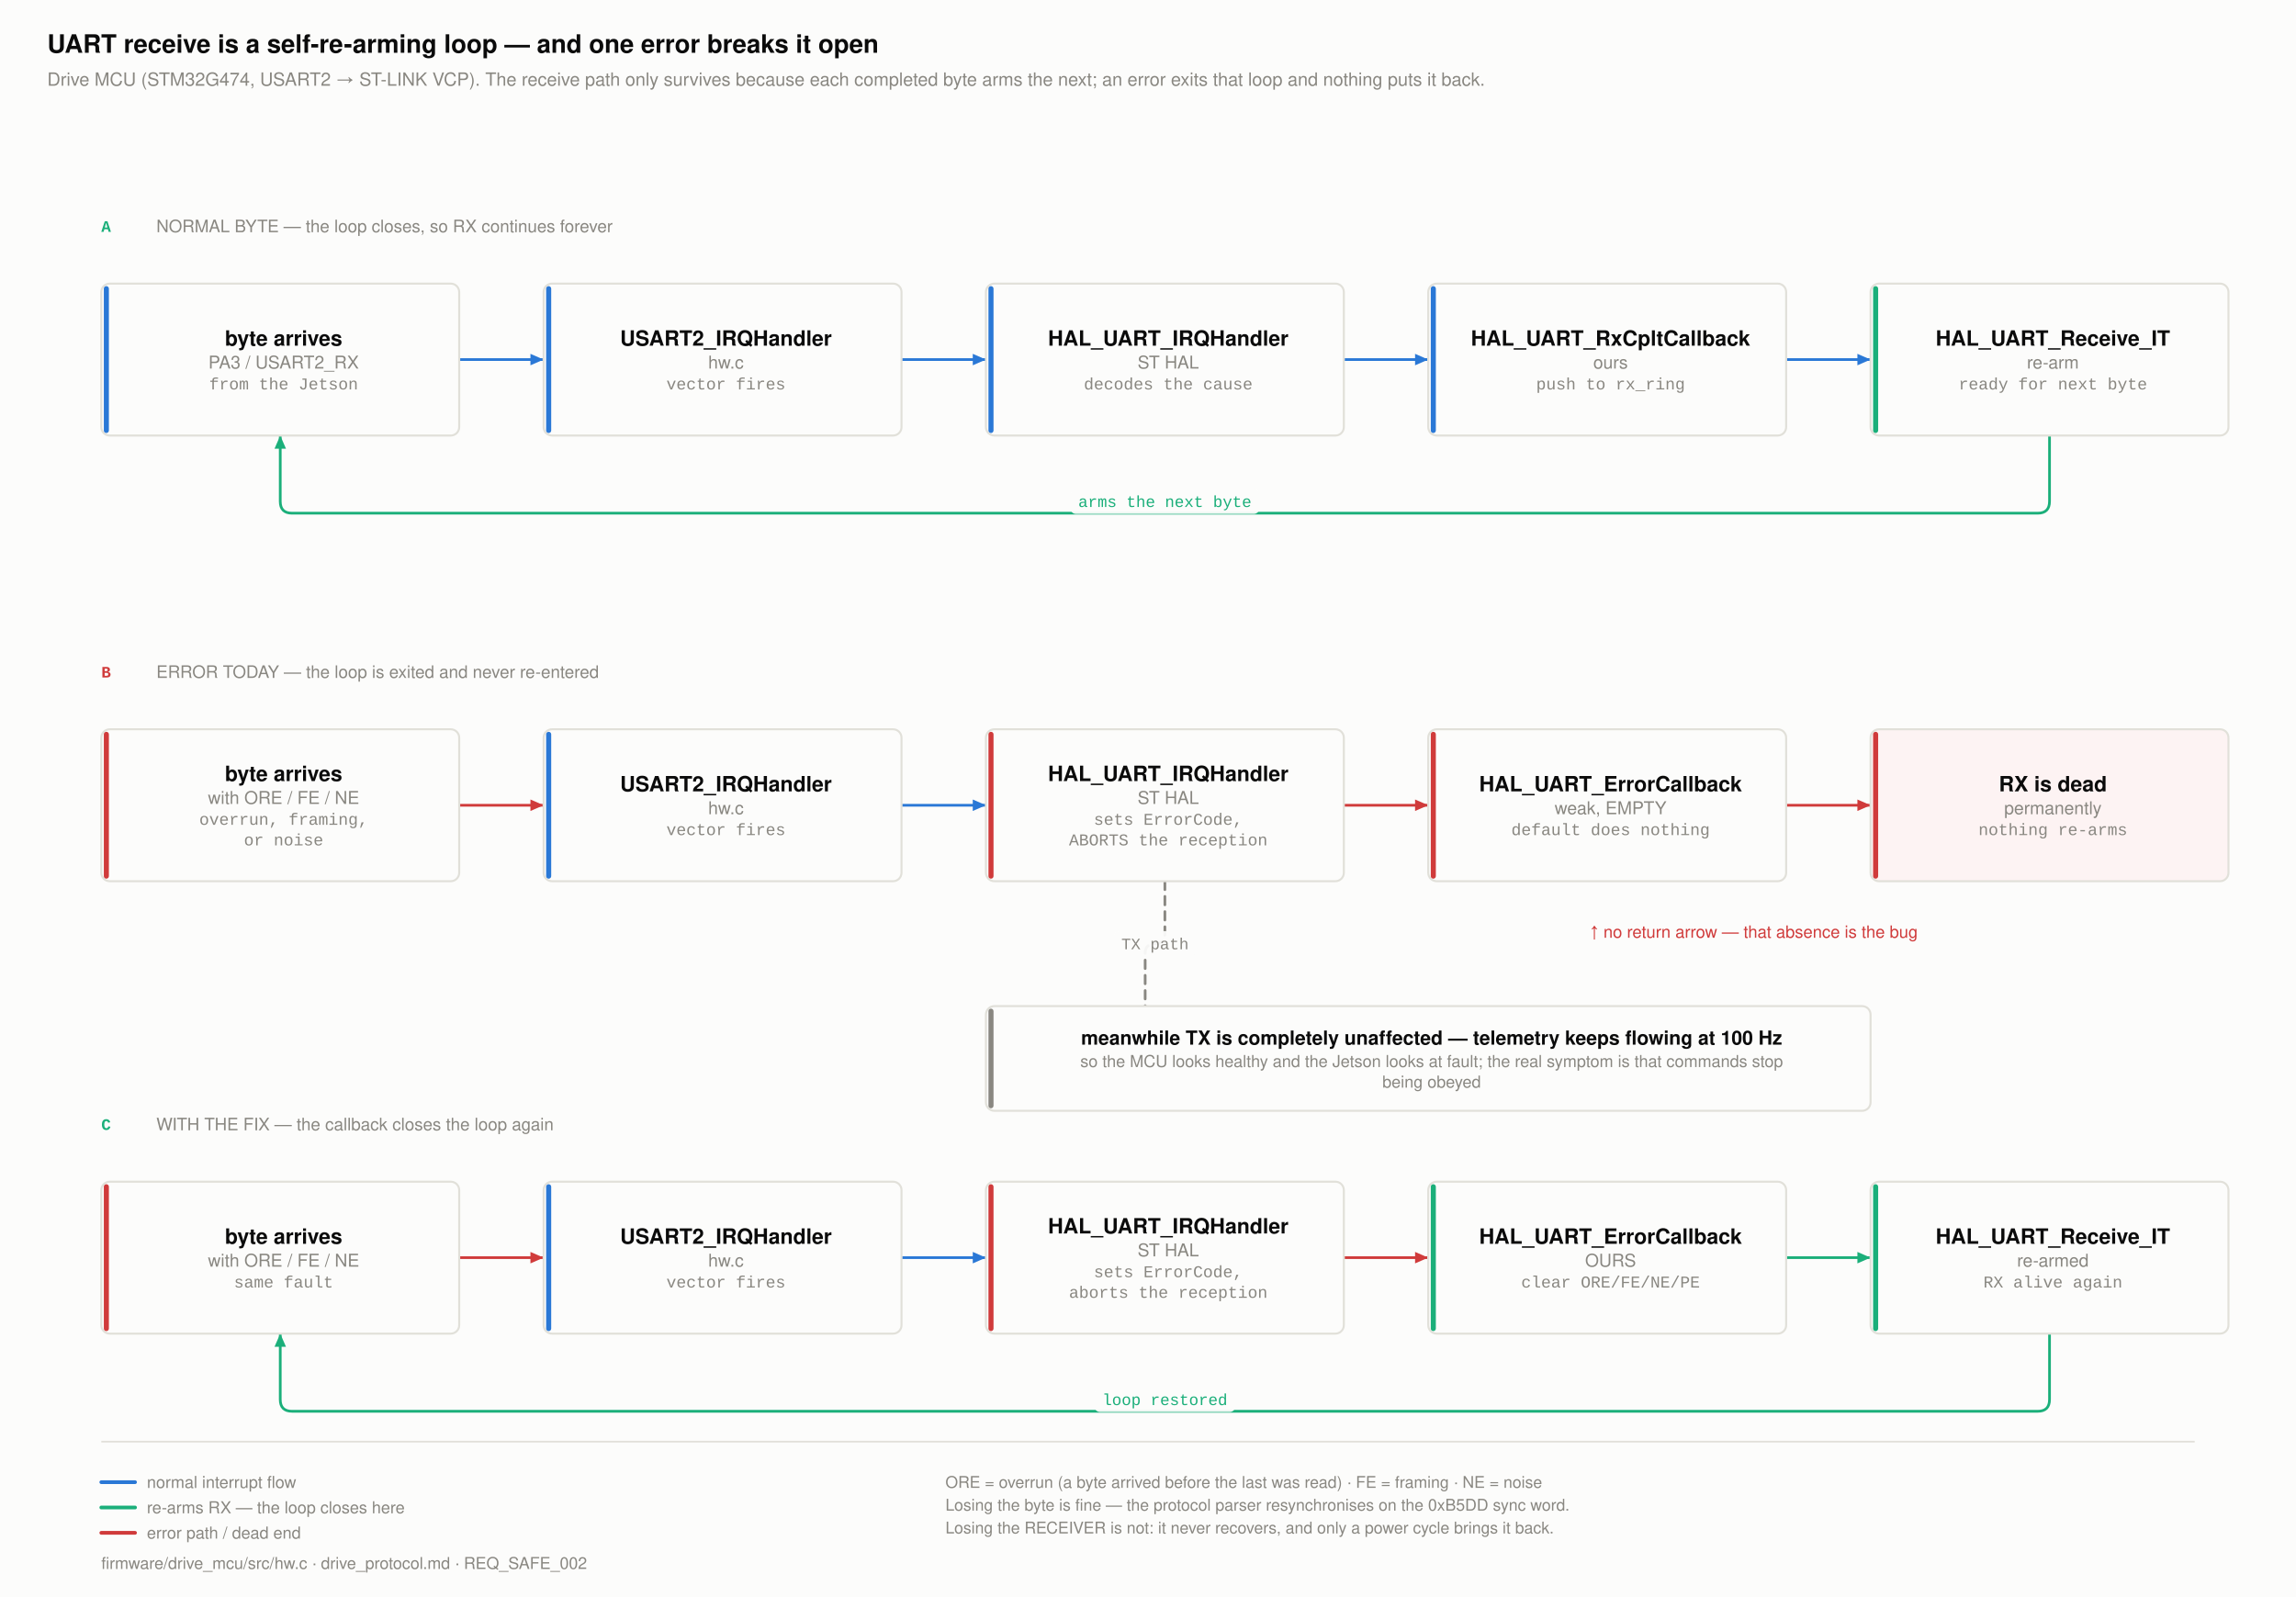
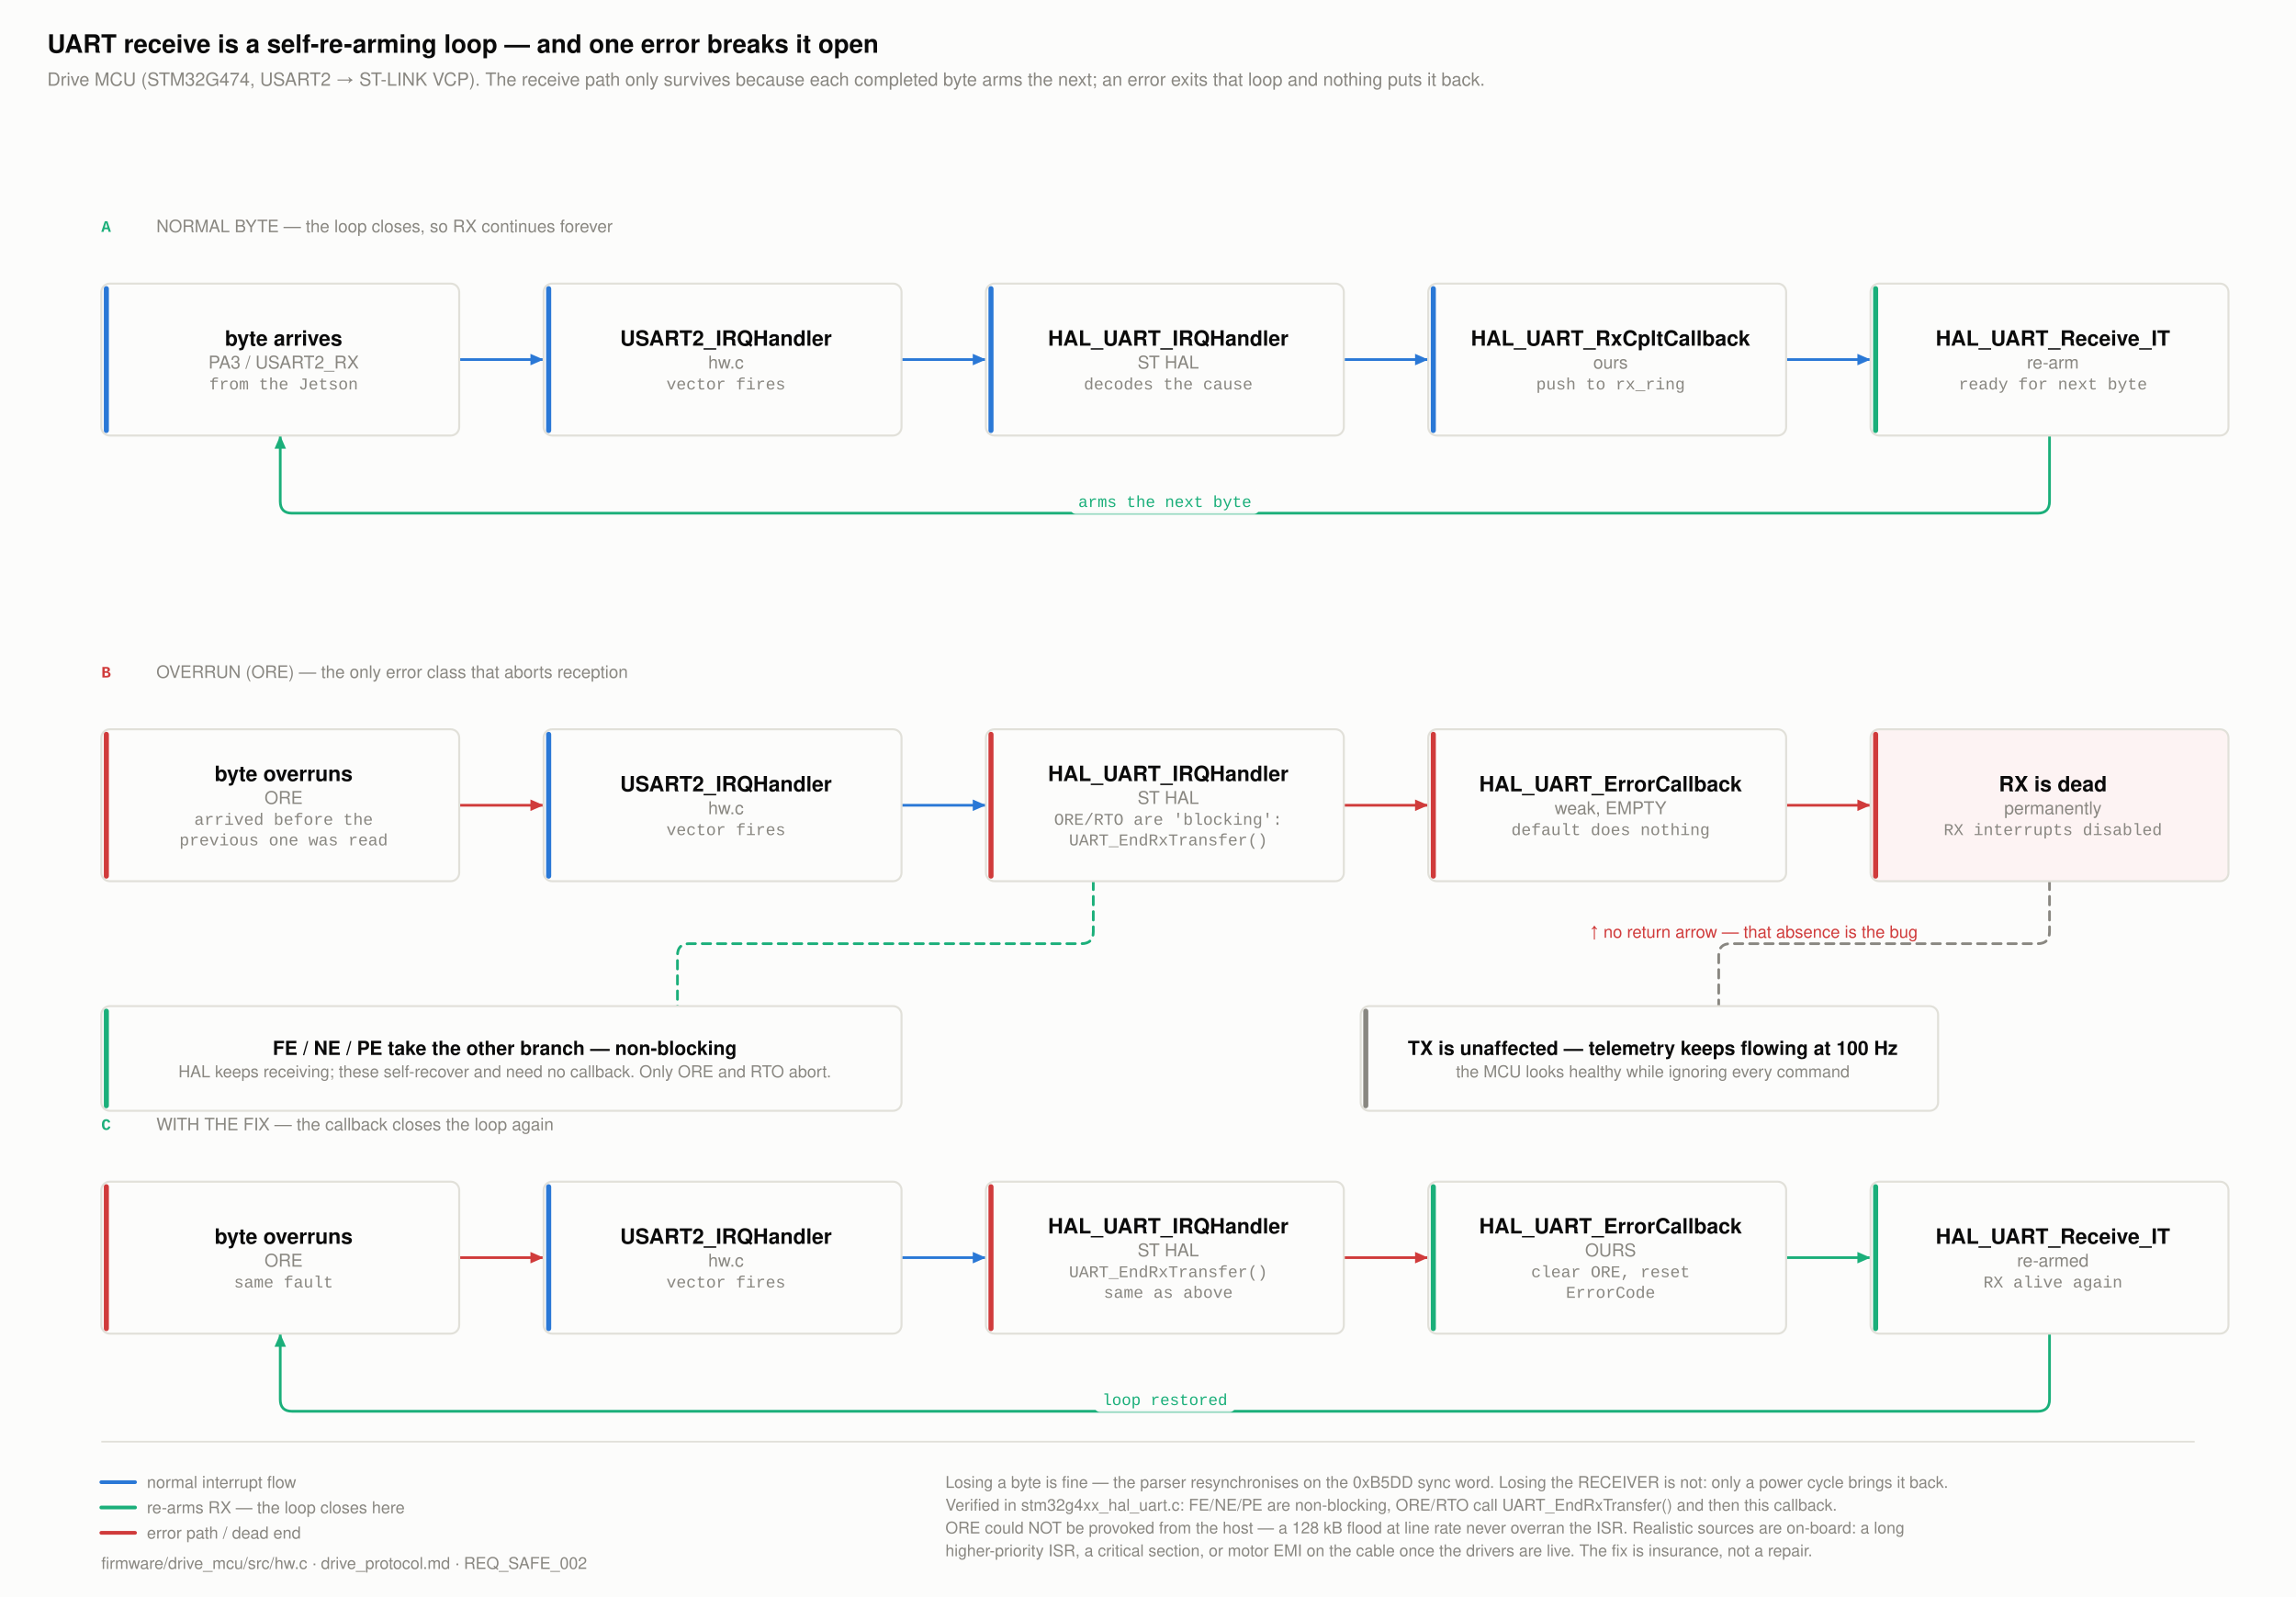
<svg xmlns="http://www.w3.org/2000/svg" width="1360" height="946" viewBox="0 0 1360 946" role="img" aria-label="UART receive is a self-re-arming loop — and one error breaks it open">
  <rect width="1360" height="946" fill="#fcfcfb" />
  <marker id="arw-1baf7a" markerWidth="9" markerHeight="8" refX="8.4" refY="4" orient="auto" markerUnits="userSpaceOnUse">
    <path d="M0.6,0.6 L8.4,4 L0.6,7.4 Z" fill="#1baf7a" />
  </marker>
  <marker id="arws-1baf7a" markerWidth="9" markerHeight="8" refX="0.6" refY="4" orient="auto" markerUnits="userSpaceOnUse">
    <path d="M8.4,0.6 L0.6,4 L8.4,7.4 Z" fill="#1baf7a" />
  </marker>
  <marker id="arw-2a78d6" markerWidth="9" markerHeight="8" refX="8.4" refY="4" orient="auto" markerUnits="userSpaceOnUse">
    <path d="M0.6,0.6 L8.4,4 L0.6,7.4 Z" fill="#2a78d6" />
  </marker>
  <marker id="arws-2a78d6" markerWidth="9" markerHeight="8" refX="0.6" refY="4" orient="auto" markerUnits="userSpaceOnUse">
    <path d="M8.4,0.6 L0.6,4 L8.4,7.4 Z" fill="#2a78d6" />
  </marker>
  <marker id="arw-898781" markerWidth="9" markerHeight="8" refX="8.4" refY="4" orient="auto" markerUnits="userSpaceOnUse">
    <path d="M0.6,0.6 L8.4,4 L0.6,7.4 Z" fill="#898781" />
  </marker>
  <marker id="arws-898781" markerWidth="9" markerHeight="8" refX="0.6" refY="4" orient="auto" markerUnits="userSpaceOnUse">
    <path d="M8.4,0.6 L0.6,4 L8.4,7.4 Z" fill="#898781" />
  </marker>
  <marker id="arw-d03b3b" markerWidth="9" markerHeight="8" refX="8.4" refY="4" orient="auto" markerUnits="userSpaceOnUse">
    <path d="M0.6,0.6 L8.4,4 L0.6,7.4 Z" fill="#d03b3b" />
  </marker>
  <marker id="arws-d03b3b" markerWidth="9" markerHeight="8" refX="0.6" refY="4" orient="auto" markerUnits="userSpaceOnUse">
    <path d="M8.4,0.6 L0.6,4 L8.4,7.4 Z" fill="#d03b3b" />
  </marker>
  <text x="28" y="31.25" font-family="Helvetica Neue, Helvetica, Arial, system-ui, sans-serif" font-size="15" font-weight="700" fill="#0b0b0b" text-anchor="start">UART receive is a self-re-arming loop — and one error breaks it open</text>
  <text x="28" y="50.78" font-family="Helvetica Neue, Helvetica, Arial, system-ui, sans-serif" font-size="10.8" font-weight="400" fill="#898781" text-anchor="start">Drive MCU (STM32G474, USART2 → ST-LINK VCP). The receive path only survives because each completed byte arms the next; an error exits that loop and nothing puts it back.</text>
  <path d="M 60,854 L 1300,854" stroke="#e1e0d9" stroke-width="1" />
  <path d="M 272,213 L 322,213" fill="none" stroke="#2a78d6" stroke-width="1.6" stroke-linecap="round" stroke-linejoin="round" marker-end="url(#arw-2a78d6)" />
  <path d="M 534,213 L 584,213" fill="none" stroke="#2a78d6" stroke-width="1.6" stroke-linecap="round" stroke-linejoin="round" marker-end="url(#arw-2a78d6)" />
  <path d="M 796,213 L 846,213" fill="none" stroke="#2a78d6" stroke-width="1.6" stroke-linecap="round" stroke-linejoin="round" marker-end="url(#arw-2a78d6)" />
  <path d="M 1058,213 L 1108,213" fill="none" stroke="#2a78d6" stroke-width="1.6" stroke-linecap="round" stroke-linejoin="round" marker-end="url(#arw-2a78d6)" />
  <path d="M 1214,258 L 1214,297 Q 1214,304 1207,304 L 173,304 Q 166,304 166,297 L 166,258" fill="none" stroke="#1baf7a" stroke-width="1.6" stroke-linecap="round" stroke-linejoin="round" marker-end="url(#arw-1baf7a)" />
  <rect x="634.2" y="289.59" width="111.6" height="14.82" rx="3" fill="#fcfcfb" opacity="0.94" />
  <text x="690" y="300.325" font-family="SF Mono, Menlo, Consolas, Liberation Mono, monospace" font-size="9.5" font-weight="500" fill="#1baf7a" text-anchor="middle">arms the next byte</text>
  <path d="M 272,477 L 322,477" fill="none" stroke="#d03b3b" stroke-width="1.6" stroke-linecap="round" stroke-linejoin="round" marker-end="url(#arw-d03b3b)" />
  <path d="M 534,477 L 584,477" fill="none" stroke="#2a78d6" stroke-width="1.6" stroke-linecap="round" stroke-linejoin="round" marker-end="url(#arw-2a78d6)" />
  <path d="M 796,477 L 846,477" fill="none" stroke="#d03b3b" stroke-width="1.6" stroke-linecap="round" stroke-linejoin="round" marker-end="url(#arw-d03b3b)" />
  <path d="M 1058,477 L 1108,477" fill="none" stroke="#d03b3b" stroke-width="1.6" stroke-linecap="round" stroke-linejoin="round" marker-end="url(#arw-d03b3b)" />
-   <path d="M 690,522 L 690,553.16 Q 690,559 684.16,559 L 684.16,559 Q 678.32,559 678.32,564.84 L 678.32,596" fill="none" stroke="#898781" stroke-width="1.6" stroke-linecap="round" stroke-linejoin="round" stroke-dasharray="5 4" />
-   <rect x="659.71" y="551.59" width="48.9" height="14.82" rx="3" fill="#fcfcfb" opacity="0.94" />
-   <text x="684.16" y="562.325" font-family="SF Mono, Menlo, Consolas, Liberation Mono, monospace" font-size="9.5" font-weight="500" fill="#898781" text-anchor="middle">TX path</text>
+   <path d="M 647.6,522 L 647.6,552 Q 647.6,559 640.6,559 L 408.28,559 Q 401.28,559 401.28,566 L 401.28,596" fill="none" stroke="#1baf7a" stroke-width="1.6" stroke-linecap="round" stroke-linejoin="round" stroke-dasharray="5 4" />
+   <path d="M 1214,522 L 1214,552 Q 1214,559 1207,559 L 1025.04,559 Q 1018.04,559 1018.04,566 L 1018.04,596" fill="none" stroke="#898781" stroke-width="1.6" stroke-linecap="round" stroke-linejoin="round" stroke-dasharray="5 4" />
  <path d="M 272,745 L 322,745" fill="none" stroke="#d03b3b" stroke-width="1.6" stroke-linecap="round" stroke-linejoin="round" marker-end="url(#arw-d03b3b)" />
  <path d="M 534,745 L 584,745" fill="none" stroke="#2a78d6" stroke-width="1.6" stroke-linecap="round" stroke-linejoin="round" marker-end="url(#arw-2a78d6)" />
  <path d="M 796,745 L 846,745" fill="none" stroke="#d03b3b" stroke-width="1.6" stroke-linecap="round" stroke-linejoin="round" marker-end="url(#arw-d03b3b)" />
  <path d="M 1058,745 L 1108,745" fill="none" stroke="#1baf7a" stroke-width="1.6" stroke-linecap="round" stroke-linejoin="round" marker-end="url(#arw-1baf7a)" />
  <path d="M 1214,790 L 1214,829 Q 1214,836 1207,836 L 173,836 Q 166,836 166,829 L 166,790" fill="none" stroke="#1baf7a" stroke-width="1.6" stroke-linecap="round" stroke-linejoin="round" marker-end="url(#arw-1baf7a)" />
  <rect x="648.45" y="821.59" width="83.1" height="14.82" rx="3" fill="#fcfcfb" opacity="0.94" />
  <text x="690" y="832.325" font-family="SF Mono, Menlo, Consolas, Liberation Mono, monospace" font-size="9.5" font-weight="500" fill="#1baf7a" text-anchor="middle">loop restored</text>
  <text x="60" y="137.325" font-family="SF Mono, Menlo, Consolas, Liberation Mono, monospace" font-size="9.5" font-weight="600" fill="#1baf7a" text-anchor="start" letter-spacing="1.1">A</text>
  <text x="92.6" y="137.57" font-family="Helvetica Neue, Helvetica, Arial, system-ui, sans-serif" font-size="10.2" font-weight="400" fill="#898781" text-anchor="start">NORMAL BYTE — the loop closes, so RX continues forever</text>
  <rect x="60" y="168" width="212" height="90" rx="5" fill="#fcfcfb" stroke="#e1e0d9" stroke-width="1.2" />
  <rect x="61.5" y="169.5" width="3" height="87" rx="1.5" fill="#2a78d6" />
  <text x="168" y="204.775" font-family="Helvetica Neue, Helvetica, Arial, system-ui, sans-serif" font-size="12.5" font-weight="600" fill="#0b0b0b" text-anchor="middle">byte arrives</text>
  <text x="168" y="218.325" font-family="Helvetica Neue, Helvetica, Arial, system-ui, sans-serif" font-size="10.5" font-weight="400" fill="#898781" text-anchor="middle">PA3 / USART2_RX</text>
  <text x="168" y="230.68" font-family="SF Mono, Menlo, Consolas, Liberation Mono, monospace" font-size="9.8" font-weight="400" fill="#898781" text-anchor="middle">from the Jetson</text>
  <rect x="322" y="168" width="212" height="90" rx="5" fill="#fcfcfb" stroke="#e1e0d9" stroke-width="1.2" />
  <rect x="323.5" y="169.5" width="3" height="87" rx="1.5" fill="#2a78d6" />
  <text x="430" y="204.775" font-family="Helvetica Neue, Helvetica, Arial, system-ui, sans-serif" font-size="12.5" font-weight="600" fill="#0b0b0b" text-anchor="middle">USART2_IRQHandler</text>
  <text x="430" y="218.325" font-family="Helvetica Neue, Helvetica, Arial, system-ui, sans-serif" font-size="10.5" font-weight="400" fill="#898781" text-anchor="middle">hw.c</text>
  <text x="430" y="230.68" font-family="SF Mono, Menlo, Consolas, Liberation Mono, monospace" font-size="9.8" font-weight="400" fill="#898781" text-anchor="middle">vector fires</text>
  <rect x="584" y="168" width="212" height="90" rx="5" fill="#fcfcfb" stroke="#e1e0d9" stroke-width="1.2" />
  <rect x="585.5" y="169.5" width="3" height="87" rx="1.5" fill="#2a78d6" />
  <text x="692" y="204.775" font-family="Helvetica Neue, Helvetica, Arial, system-ui, sans-serif" font-size="12.5" font-weight="600" fill="#0b0b0b" text-anchor="middle">HAL_UART_IRQHandler</text>
  <text x="692" y="218.325" font-family="Helvetica Neue, Helvetica, Arial, system-ui, sans-serif" font-size="10.5" font-weight="400" fill="#898781" text-anchor="middle">ST HAL</text>
  <text x="692" y="230.68" font-family="SF Mono, Menlo, Consolas, Liberation Mono, monospace" font-size="9.8" font-weight="400" fill="#898781" text-anchor="middle">decodes the cause</text>
  <rect x="846" y="168" width="212" height="90" rx="5" fill="#fcfcfb" stroke="#e1e0d9" stroke-width="1.2" />
  <rect x="847.5" y="169.5" width="3" height="87" rx="1.5" fill="#2a78d6" />
  <text x="954" y="204.775" font-family="Helvetica Neue, Helvetica, Arial, system-ui, sans-serif" font-size="12.5" font-weight="600" fill="#0b0b0b" text-anchor="middle">HAL_UART_RxCpltCallback</text>
  <text x="954" y="218.325" font-family="Helvetica Neue, Helvetica, Arial, system-ui, sans-serif" font-size="10.5" font-weight="400" fill="#898781" text-anchor="middle">ours</text>
  <text x="954" y="230.68" font-family="SF Mono, Menlo, Consolas, Liberation Mono, monospace" font-size="9.8" font-weight="400" fill="#898781" text-anchor="middle">push to rx_ring</text>
  <rect x="1108" y="168" width="212" height="90" rx="5" fill="#fcfcfb" stroke="#e1e0d9" stroke-width="1.2" />
  <rect x="1109.5" y="169.5" width="3" height="87" rx="1.5" fill="#1baf7a" />
  <text x="1216" y="204.775" font-family="Helvetica Neue, Helvetica, Arial, system-ui, sans-serif" font-size="12.5" font-weight="600" fill="#0b0b0b" text-anchor="middle">HAL_UART_Receive_IT</text>
  <text x="1216" y="218.325" font-family="Helvetica Neue, Helvetica, Arial, system-ui, sans-serif" font-size="10.5" font-weight="400" fill="#898781" text-anchor="middle">re-arm</text>
  <text x="1216" y="230.68" font-family="SF Mono, Menlo, Consolas, Liberation Mono, monospace" font-size="9.8" font-weight="400" fill="#898781" text-anchor="middle">ready for next byte</text>
  <text x="60" y="401.325" font-family="SF Mono, Menlo, Consolas, Liberation Mono, monospace" font-size="9.5" font-weight="600" fill="#d03b3b" text-anchor="start" letter-spacing="1.1">B</text>
-   <text x="92.6" y="401.57" font-family="Helvetica Neue, Helvetica, Arial, system-ui, sans-serif" font-size="10.2" font-weight="400" fill="#898781" text-anchor="start">ERROR TODAY — the loop is exited and never re-entered</text>
+   <text x="92.6" y="401.57" font-family="Helvetica Neue, Helvetica, Arial, system-ui, sans-serif" font-size="10.2" font-weight="400" fill="#898781" text-anchor="start">OVERRUN (ORE) — the only error class that aborts reception</text>
  <rect x="60" y="432" width="212" height="90" rx="5" fill="#fcfcfb" stroke="#e1e0d9" stroke-width="1.2" />
  <rect x="61.5" y="433.5" width="3" height="87" rx="1.5" fill="#d03b3b" />
-   <text x="168" y="462.675" font-family="Helvetica Neue, Helvetica, Arial, system-ui, sans-serif" font-size="12.5" font-weight="600" fill="#0b0b0b" text-anchor="middle">byte arrives</text>
-   <text x="168" y="476.225" font-family="Helvetica Neue, Helvetica, Arial, system-ui, sans-serif" font-size="10.5" font-weight="400" fill="#898781" text-anchor="middle">with ORE / FE / NE</text>
-   <text x="168" y="488.58" font-family="SF Mono, Menlo, Consolas, Liberation Mono, monospace" font-size="9.8" font-weight="400" fill="#898781" text-anchor="middle">overrun, framing,</text>
-   <text x="168" y="500.78" font-family="SF Mono, Menlo, Consolas, Liberation Mono, monospace" font-size="9.8" font-weight="400" fill="#898781" text-anchor="middle">or noise</text>
+   <text x="168" y="462.675" font-family="Helvetica Neue, Helvetica, Arial, system-ui, sans-serif" font-size="12.5" font-weight="600" fill="#0b0b0b" text-anchor="middle">byte overruns</text>
+   <text x="168" y="476.225" font-family="Helvetica Neue, Helvetica, Arial, system-ui, sans-serif" font-size="10.5" font-weight="400" fill="#898781" text-anchor="middle">ORE</text>
+   <text x="168" y="488.58" font-family="SF Mono, Menlo, Consolas, Liberation Mono, monospace" font-size="9.8" font-weight="400" fill="#898781" text-anchor="middle">arrived before the</text>
+   <text x="168" y="500.78" font-family="SF Mono, Menlo, Consolas, Liberation Mono, monospace" font-size="9.8" font-weight="400" fill="#898781" text-anchor="middle">previous one was read</text>
  <rect x="322" y="432" width="212" height="90" rx="5" fill="#fcfcfb" stroke="#e1e0d9" stroke-width="1.2" />
  <rect x="323.5" y="433.5" width="3" height="87" rx="1.5" fill="#2a78d6" />
  <text x="430" y="468.775" font-family="Helvetica Neue, Helvetica, Arial, system-ui, sans-serif" font-size="12.5" font-weight="600" fill="#0b0b0b" text-anchor="middle">USART2_IRQHandler</text>
  <text x="430" y="482.325" font-family="Helvetica Neue, Helvetica, Arial, system-ui, sans-serif" font-size="10.5" font-weight="400" fill="#898781" text-anchor="middle">hw.c</text>
  <text x="430" y="494.68" font-family="SF Mono, Menlo, Consolas, Liberation Mono, monospace" font-size="9.8" font-weight="400" fill="#898781" text-anchor="middle">vector fires</text>
  <rect x="584" y="432" width="212" height="90" rx="5" fill="#fcfcfb" stroke="#e1e0d9" stroke-width="1.2" />
  <rect x="585.5" y="433.5" width="3" height="87" rx="1.5" fill="#d03b3b" />
  <text x="692" y="462.675" font-family="Helvetica Neue, Helvetica, Arial, system-ui, sans-serif" font-size="12.5" font-weight="600" fill="#0b0b0b" text-anchor="middle">HAL_UART_IRQHandler</text>
  <text x="692" y="476.225" font-family="Helvetica Neue, Helvetica, Arial, system-ui, sans-serif" font-size="10.5" font-weight="400" fill="#898781" text-anchor="middle">ST HAL</text>
-   <text x="692" y="488.58" font-family="SF Mono, Menlo, Consolas, Liberation Mono, monospace" font-size="9.8" font-weight="400" fill="#898781" text-anchor="middle">sets ErrorCode,</text>
-   <text x="692" y="500.78" font-family="SF Mono, Menlo, Consolas, Liberation Mono, monospace" font-size="9.8" font-weight="400" fill="#898781" text-anchor="middle">ABORTS the reception</text>
+   <text x="692" y="488.58" font-family="SF Mono, Menlo, Consolas, Liberation Mono, monospace" font-size="9.8" font-weight="400" fill="#898781" text-anchor="middle">ORE/RTO are 'blocking':</text>
+   <text x="692" y="500.78" font-family="SF Mono, Menlo, Consolas, Liberation Mono, monospace" font-size="9.8" font-weight="400" fill="#898781" text-anchor="middle">UART_EndRxTransfer()</text>
  <rect x="846" y="432" width="212" height="90" rx="5" fill="#fcfcfb" stroke="#e1e0d9" stroke-width="1.2" />
  <rect x="847.5" y="433.5" width="3" height="87" rx="1.5" fill="#d03b3b" />
  <text x="954" y="468.775" font-family="Helvetica Neue, Helvetica, Arial, system-ui, sans-serif" font-size="12.5" font-weight="600" fill="#0b0b0b" text-anchor="middle">HAL_UART_ErrorCallback</text>
  <text x="954" y="482.325" font-family="Helvetica Neue, Helvetica, Arial, system-ui, sans-serif" font-size="10.5" font-weight="400" fill="#898781" text-anchor="middle">weak, EMPTY</text>
  <text x="954" y="494.68" font-family="SF Mono, Menlo, Consolas, Liberation Mono, monospace" font-size="9.8" font-weight="400" fill="#898781" text-anchor="middle">default does nothing</text>
  <rect x="1108" y="432" width="212" height="90" rx="5" fill="#fdf3f3" stroke="#e1e0d9" stroke-width="1.2" />
  <rect x="1109.5" y="433.5" width="3" height="87" rx="1.5" fill="#d03b3b" />
  <text x="1216" y="468.775" font-family="Helvetica Neue, Helvetica, Arial, system-ui, sans-serif" font-size="12.5" font-weight="600" fill="#0b0b0b" text-anchor="middle">RX is dead</text>
  <text x="1216" y="482.325" font-family="Helvetica Neue, Helvetica, Arial, system-ui, sans-serif" font-size="10.5" font-weight="400" fill="#898781" text-anchor="middle">permanently</text>
-   <text x="1216" y="494.68" font-family="SF Mono, Menlo, Consolas, Liberation Mono, monospace" font-size="9.8" font-weight="400" fill="#898781" text-anchor="middle">nothing re-arms</text>
+   <text x="1216" y="494.68" font-family="SF Mono, Menlo, Consolas, Liberation Mono, monospace" font-size="9.8" font-weight="400" fill="#898781" text-anchor="middle">RX interrupts disabled</text>
  <text x="942" y="555.5" font-family="Helvetica Neue, Helvetica, Arial, system-ui, sans-serif" font-size="10" font-weight="400" fill="#d03b3b" text-anchor="start">↑ no return arrow — that absence is the bug</text>
-   <rect x="584" y="596" width="524" height="62" rx="5" fill="#fcfcfb" stroke="#e1e0d9" stroke-width="1.2" />
-   <rect x="585.5" y="597.5" width="3" height="59" rx="1.5" fill="#898781" />
-   <text x="848" y="618.825" font-family="Helvetica Neue, Helvetica, Arial, system-ui, sans-serif" font-size="11.5" font-weight="600" fill="#0b0b0b" text-anchor="middle">meanwhile TX is completely unaffected — telemetry keeps flowing at 100 Hz</text>
-   <text x="848" y="632.08" font-family="Helvetica Neue, Helvetica, Arial, system-ui, sans-serif" font-size="9.8" font-weight="400" fill="#898781" text-anchor="middle">so the MCU looks healthy and the Jetson looks at fault; the real symptom is that commands stop</text>
-   <text x="848" y="644.28" font-family="Helvetica Neue, Helvetica, Arial, system-ui, sans-serif" font-size="9.8" font-weight="400" fill="#898781" text-anchor="middle">being obeyed</text>
+   <rect x="60" y="596" width="474" height="62" rx="5" fill="#fcfcfb" stroke="#e1e0d9" stroke-width="1.2" />
+   <rect x="61.5" y="597.5" width="3" height="59" rx="1.5" fill="#1baf7a" />
+   <text x="299" y="624.925" font-family="Helvetica Neue, Helvetica, Arial, system-ui, sans-serif" font-size="11.5" font-weight="600" fill="#0b0b0b" text-anchor="middle">FE / NE / PE take the other branch — non-blocking</text>
+   <text x="299" y="638.18" font-family="Helvetica Neue, Helvetica, Arial, system-ui, sans-serif" font-size="9.8" font-weight="400" fill="#898781" text-anchor="middle">HAL keeps receiving; these self-recover and need no callback. Only ORE and RTO abort.</text>
+   <rect x="806" y="596" width="342" height="62" rx="5" fill="#fcfcfb" stroke="#e1e0d9" stroke-width="1.2" />
+   <rect x="807.5" y="597.5" width="3" height="59" rx="1.5" fill="#898781" />
+   <text x="979" y="624.925" font-family="Helvetica Neue, Helvetica, Arial, system-ui, sans-serif" font-size="11.5" font-weight="600" fill="#0b0b0b" text-anchor="middle">TX is unaffected — telemetry keeps flowing at 100 Hz</text>
+   <text x="979" y="638.18" font-family="Helvetica Neue, Helvetica, Arial, system-ui, sans-serif" font-size="9.8" font-weight="400" fill="#898781" text-anchor="middle">the MCU looks healthy while ignoring every command</text>
  <text x="60" y="669.325" font-family="SF Mono, Menlo, Consolas, Liberation Mono, monospace" font-size="9.5" font-weight="600" fill="#1baf7a" text-anchor="start" letter-spacing="1.1">C</text>
  <text x="92.6" y="669.57" font-family="Helvetica Neue, Helvetica, Arial, system-ui, sans-serif" font-size="10.2" font-weight="400" fill="#898781" text-anchor="start">WITH THE FIX — the callback closes the loop again</text>
  <rect x="60" y="700" width="212" height="90" rx="5" fill="#fcfcfb" stroke="#e1e0d9" stroke-width="1.2" />
  <rect x="61.5" y="701.5" width="3" height="87" rx="1.5" fill="#d03b3b" />
-   <text x="168" y="736.775" font-family="Helvetica Neue, Helvetica, Arial, system-ui, sans-serif" font-size="12.5" font-weight="600" fill="#0b0b0b" text-anchor="middle">byte arrives</text>
-   <text x="168" y="750.325" font-family="Helvetica Neue, Helvetica, Arial, system-ui, sans-serif" font-size="10.5" font-weight="400" fill="#898781" text-anchor="middle">with ORE / FE / NE</text>
+   <text x="168" y="736.775" font-family="Helvetica Neue, Helvetica, Arial, system-ui, sans-serif" font-size="12.5" font-weight="600" fill="#0b0b0b" text-anchor="middle">byte overruns</text>
+   <text x="168" y="750.325" font-family="Helvetica Neue, Helvetica, Arial, system-ui, sans-serif" font-size="10.5" font-weight="400" fill="#898781" text-anchor="middle">ORE</text>
  <text x="168" y="762.68" font-family="SF Mono, Menlo, Consolas, Liberation Mono, monospace" font-size="9.8" font-weight="400" fill="#898781" text-anchor="middle">same fault</text>
  <rect x="322" y="700" width="212" height="90" rx="5" fill="#fcfcfb" stroke="#e1e0d9" stroke-width="1.2" />
  <rect x="323.5" y="701.5" width="3" height="87" rx="1.5" fill="#2a78d6" />
  <text x="430" y="736.775" font-family="Helvetica Neue, Helvetica, Arial, system-ui, sans-serif" font-size="12.5" font-weight="600" fill="#0b0b0b" text-anchor="middle">USART2_IRQHandler</text>
  <text x="430" y="750.325" font-family="Helvetica Neue, Helvetica, Arial, system-ui, sans-serif" font-size="10.5" font-weight="400" fill="#898781" text-anchor="middle">hw.c</text>
  <text x="430" y="762.68" font-family="SF Mono, Menlo, Consolas, Liberation Mono, monospace" font-size="9.8" font-weight="400" fill="#898781" text-anchor="middle">vector fires</text>
  <rect x="584" y="700" width="212" height="90" rx="5" fill="#fcfcfb" stroke="#e1e0d9" stroke-width="1.2" />
  <rect x="585.5" y="701.5" width="3" height="87" rx="1.5" fill="#d03b3b" />
  <text x="692" y="730.675" font-family="Helvetica Neue, Helvetica, Arial, system-ui, sans-serif" font-size="12.5" font-weight="600" fill="#0b0b0b" text-anchor="middle">HAL_UART_IRQHandler</text>
  <text x="692" y="744.225" font-family="Helvetica Neue, Helvetica, Arial, system-ui, sans-serif" font-size="10.5" font-weight="400" fill="#898781" text-anchor="middle">ST HAL</text>
-   <text x="692" y="756.58" font-family="SF Mono, Menlo, Consolas, Liberation Mono, monospace" font-size="9.8" font-weight="400" fill="#898781" text-anchor="middle">sets ErrorCode,</text>
-   <text x="692" y="768.78" font-family="SF Mono, Menlo, Consolas, Liberation Mono, monospace" font-size="9.8" font-weight="400" fill="#898781" text-anchor="middle">aborts the reception</text>
+   <text x="692" y="756.58" font-family="SF Mono, Menlo, Consolas, Liberation Mono, monospace" font-size="9.8" font-weight="400" fill="#898781" text-anchor="middle">UART_EndRxTransfer()</text>
+   <text x="692" y="768.78" font-family="SF Mono, Menlo, Consolas, Liberation Mono, monospace" font-size="9.8" font-weight="400" fill="#898781" text-anchor="middle">same as above</text>
  <rect x="846" y="700" width="212" height="90" rx="5" fill="#fcfcfb" stroke="#e1e0d9" stroke-width="1.2" />
  <rect x="847.5" y="701.5" width="3" height="87" rx="1.5" fill="#1baf7a" />
-   <text x="954" y="736.775" font-family="Helvetica Neue, Helvetica, Arial, system-ui, sans-serif" font-size="12.5" font-weight="600" fill="#0b0b0b" text-anchor="middle">HAL_UART_ErrorCallback</text>
-   <text x="954" y="750.325" font-family="Helvetica Neue, Helvetica, Arial, system-ui, sans-serif" font-size="10.5" font-weight="400" fill="#898781" text-anchor="middle">OURS</text>
-   <text x="954" y="762.68" font-family="SF Mono, Menlo, Consolas, Liberation Mono, monospace" font-size="9.8" font-weight="400" fill="#898781" text-anchor="middle">clear ORE/FE/NE/PE</text>
+   <text x="954" y="730.675" font-family="Helvetica Neue, Helvetica, Arial, system-ui, sans-serif" font-size="12.5" font-weight="600" fill="#0b0b0b" text-anchor="middle">HAL_UART_ErrorCallback</text>
+   <text x="954" y="744.225" font-family="Helvetica Neue, Helvetica, Arial, system-ui, sans-serif" font-size="10.5" font-weight="400" fill="#898781" text-anchor="middle">OURS</text>
+   <text x="954" y="756.58" font-family="SF Mono, Menlo, Consolas, Liberation Mono, monospace" font-size="9.8" font-weight="400" fill="#898781" text-anchor="middle">clear ORE, reset</text>
+   <text x="954" y="768.78" font-family="SF Mono, Menlo, Consolas, Liberation Mono, monospace" font-size="9.8" font-weight="400" fill="#898781" text-anchor="middle">ErrorCode</text>
  <rect x="1108" y="700" width="212" height="90" rx="5" fill="#fcfcfb" stroke="#e1e0d9" stroke-width="1.2" />
  <rect x="1109.5" y="701.5" width="3" height="87" rx="1.5" fill="#1baf7a" />
  <text x="1216" y="736.775" font-family="Helvetica Neue, Helvetica, Arial, system-ui, sans-serif" font-size="12.5" font-weight="600" fill="#0b0b0b" text-anchor="middle">HAL_UART_Receive_IT</text>
  <text x="1216" y="750.325" font-family="Helvetica Neue, Helvetica, Arial, system-ui, sans-serif" font-size="10.5" font-weight="400" fill="#898781" text-anchor="middle">re-armed</text>
  <text x="1216" y="762.68" font-family="SF Mono, Menlo, Consolas, Liberation Mono, monospace" font-size="9.8" font-weight="400" fill="#898781" text-anchor="middle">RX alive again</text>
  <path d="M 60,878 L 80,878" stroke="#2a78d6" stroke-width="2.2" stroke-linecap="round" />
  <text x="87" y="881.43" font-family="Helvetica Neue, Helvetica, Arial, system-ui, sans-serif" font-size="9.8" font-weight="400" fill="#898781" text-anchor="start">normal interrupt flow</text>
  <path d="M 60,893 L 80,893" stroke="#1baf7a" stroke-width="2.2" stroke-linecap="round" />
  <text x="87" y="896.43" font-family="Helvetica Neue, Helvetica, Arial, system-ui, sans-serif" font-size="9.8" font-weight="400" fill="#898781" text-anchor="start">re-arms RX — the loop closes here</text>
  <path d="M 60,908 L 80,908" stroke="#d03b3b" stroke-width="2.2" stroke-linecap="round" />
  <text x="87" y="911.43" font-family="Helvetica Neue, Helvetica, Arial, system-ui, sans-serif" font-size="9.8" font-weight="400" fill="#898781" text-anchor="start">error path / dead end</text>
-   <text x="560" y="881.36" font-family="Helvetica Neue, Helvetica, Arial, system-ui, sans-serif" font-size="9.6" font-weight="400" fill="#898781" text-anchor="start">ORE = overrun (a byte arrived before the last was read) · FE = framing · NE = noise</text>
-   <text x="560" y="894.86" font-family="Helvetica Neue, Helvetica, Arial, system-ui, sans-serif" font-size="9.6" font-weight="400" fill="#898781" text-anchor="start">Losing the byte is fine — the protocol parser resynchronises on the 0xB5DD sync word.</text>
-   <text x="560" y="908.36" font-family="Helvetica Neue, Helvetica, Arial, system-ui, sans-serif" font-size="9.6" font-weight="400" fill="#898781" text-anchor="start">Losing the RECEIVER is not: it never recovers, and only a power cycle brings it back.</text>
+   <text x="560" y="881.36" font-family="Helvetica Neue, Helvetica, Arial, system-ui, sans-serif" font-size="9.6" font-weight="400" fill="#898781" text-anchor="start">Losing a byte is fine — the parser resynchronises on the 0xB5DD sync word. Losing the RECEIVER is not: only a power cycle brings it back.</text>
+   <text x="560" y="894.86" font-family="Helvetica Neue, Helvetica, Arial, system-ui, sans-serif" font-size="9.6" font-weight="400" fill="#898781" text-anchor="start">Verified in stm32g4xx_hal_uart.c: FE/NE/PE are non-blocking, ORE/RTO call UART_EndRxTransfer() and then this callback.</text>
+   <text x="560" y="908.36" font-family="Helvetica Neue, Helvetica, Arial, system-ui, sans-serif" font-size="9.6" font-weight="400" fill="#898781" text-anchor="start">ORE could NOT be provoked from the host — a 128 kB flood at line rate never overran the ISR. Realistic sources are on-board: a long</text>
+   <text x="560" y="921.86" font-family="Helvetica Neue, Helvetica, Arial, system-ui, sans-serif" font-size="9.6" font-weight="400" fill="#898781" text-anchor="start">higher-priority ISR, a critical section, or motor EMI on the cable once the drivers are live. The fix is insurance, not a repair.</text>
  <text x="60" y="929.395" font-family="Helvetica Neue, Helvetica, Arial, system-ui, sans-serif" font-size="9.7" font-weight="400" fill="#898781" text-anchor="start">firmware/drive_mcu/src/hw.c · drive_protocol.md · REQ_SAFE_002</text>
</svg>
